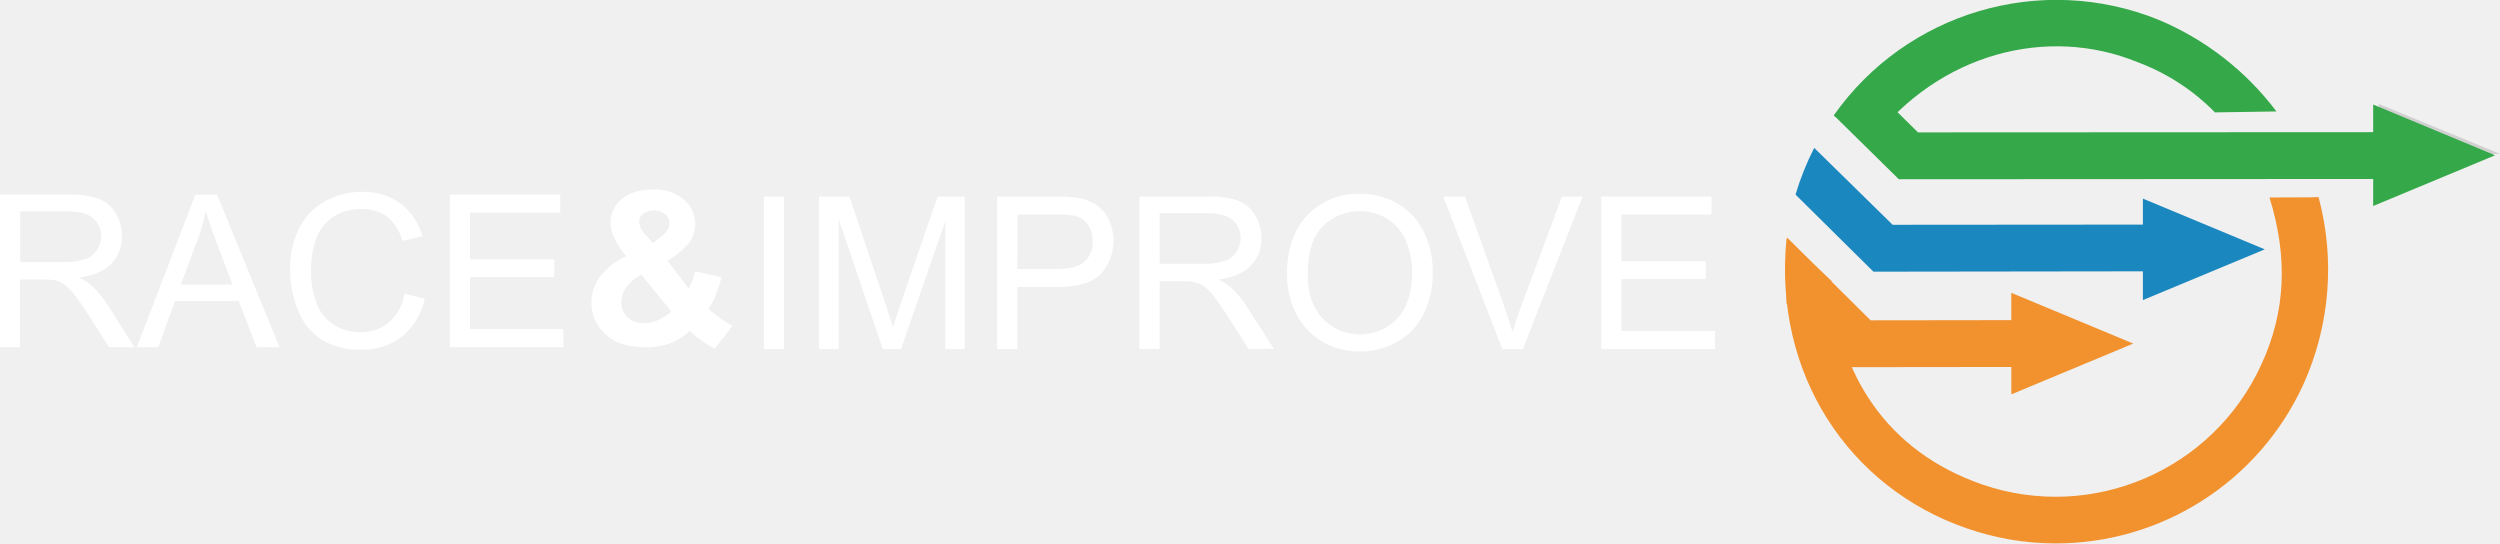
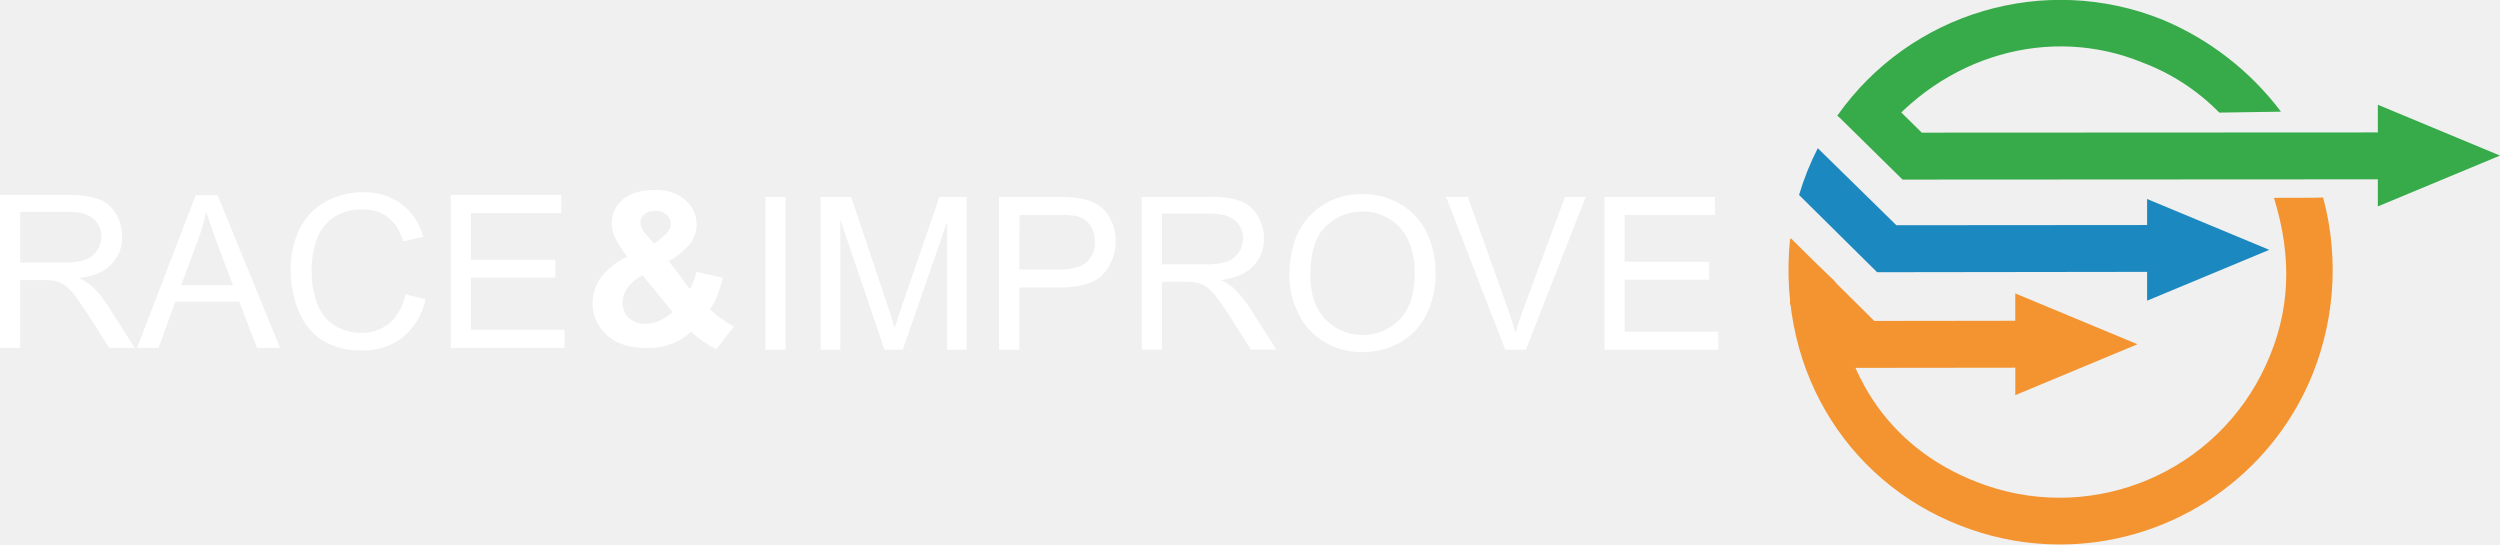
- <svg xmlns="http://www.w3.org/2000/svg" id="Layer_1" data-name="Layer 1" viewBox="0 0 535.19 116.29" version="1.1">
+ <svg xmlns="http://www.w3.org/2000/svg" id="Layer_1" data-name="Layer 1" viewBox="0 0 534.14 116.29" version="1.1">
  <defs id="defs12">
-     <style id="style10">.cls-1{fill:#d0d0d0;}.cls-2{fill:#f2922f;}.cls-3{fill:#35a949;}.cls-4{fill:#100c08;}.cls-5{fill:#1b87bf;}</style>
+     <style id="style10">.cls-1{fill:#f39430;}.cls-2{fill:#37ab49;}.cls-3{fill:#100c08;}.cls-4{fill:#1c88c0;}</style>
  </defs>
-   <polyline class="cls-1" points="509.41 33.11 509.23 22.25 535.18 32.93 509.41 33.65" id="polyline16" />
-   <path class="cls-2" d="M472.12,241a57.69,57.69,0,0,1-18.79-3.26c-25-8.65-41.37-32.87-38.49-62l9.63,9.09c1.29,19.69,11.68,36.42,32.25,43.55a48.42,48.42,0,0,0,59.75-25.63c5.25-11.34,5.74-23,1.76-35.81,0,0,10.25,0,10.38-.07s.11-.07.13,0A59.73,59.73,0,0,1,525.47,207,58.28,58.28,0,0,1,472.12,241Z" transform="translate(-32.39 -124.67)" id="path18" />
-   <path class="cls-3" d="M433.4,154.51l-8.47-5.11a58.33,58.33,0,0,1,69.45-20.54,61.23,61.23,0,0,1,25.35,19.67h0l-13.17.2A45.48,45.48,0,0,0,490.06,138C470.53,130,447.53,136.27,433.4,154.51Z" transform="translate(-32.39 -124.67)" id="path20" />
-   <path class="cls-4" d="M32.39,199V166.33H46.87a19.12,19.12,0,0,1,6.63.88,7.19,7.19,0,0,1,3.63,3.1,9.26,9.26,0,0,1,1.36,4.93,8.2,8.2,0,0,1-2.25,5.85q-2.25,2.39-6.94,3a11,11,0,0,1,2.6,1.63,22.24,22.24,0,0,1,3.59,4.34L61.16,199H55.73l-4.32-6.79q-1.89-2.94-3.12-4.5a9.84,9.84,0,0,0-2.19-2.18,6.57,6.57,0,0,0-2-.87,13.49,13.49,0,0,0-2.41-.15h-5V199Zm4.32-18.23H46a13.85,13.85,0,0,0,4.63-.62,4.9,4.9,0,0,0,2.54-2,5.28,5.28,0,0,0,.87-2.92,4.85,4.85,0,0,0-1.68-3.81c-1.12-1-2.89-1.49-5.31-1.49H36.71Z" transform="translate(-32.39 -124.67)" id="path22" style="fill:#ffffff;fill-opacity:1" />
-   <path class="cls-4" d="M61.68,199l12.53-32.64h4.66L92.23,199H87.31l-3.81-9.88H69.85L66.26,199Zm9.42-13.4H82.16l-3.4-9c-1-2.75-1.82-5-2.32-6.77A41.72,41.72,0,0,1,74.68,176Z" transform="translate(-32.39 -124.67)" id="path24" style="fill:#ffffff;fill-opacity:1" />
-   <path class="cls-4" d="M119,187.53l4.32,1.09a14.5,14.5,0,0,1-4.89,8.12,13.47,13.47,0,0,1-8.62,2.79,15.56,15.56,0,0,1-8.59-2.15,13.45,13.45,0,0,1-5-6.22,22.26,22.26,0,0,1-1.73-8.76,19.22,19.22,0,0,1,1.95-8.89,13.34,13.34,0,0,1,5.55-5.77,16.2,16.2,0,0,1,7.91-2,13.34,13.34,0,0,1,8.24,2.5,13,13,0,0,1,4.66,7l-4.26,1a10.09,10.09,0,0,0-3.29-5.19,8.81,8.81,0,0,0-5.44-1.62,10.58,10.58,0,0,0-6.29,1.8,9.54,9.54,0,0,0-3.55,4.84,19.61,19.61,0,0,0-1,6.27,19.88,19.88,0,0,0,1.21,7.27,9.08,9.08,0,0,0,3.77,4.65,10.64,10.64,0,0,0,5.55,1.53,9.28,9.28,0,0,0,6.15-2.09A10.75,10.75,0,0,0,119,187.53Z" transform="translate(-32.39 -124.67)" id="path26" style="fill:#ffffff;fill-opacity:1" />
-   <path class="cls-4" d="M128.7,199V166.33h23.61v3.85H133v10h18.06V184H133v11.11h20V199Z" transform="translate(-32.39 -124.67)" id="path28" style="fill:#ffffff;fill-opacity:1" />
-   <path class="cls-4" d="M189.19,194.45l-3.78,4.84a22.23,22.23,0,0,1-5.35-3.75,13.26,13.26,0,0,1-4.21,2.63,14.77,14.77,0,0,1-5.3.85q-6.09,0-9.17-3.43a8.85,8.85,0,0,1-2.38-6.1,9.2,9.2,0,0,1,1.87-5.65,15.21,15.21,0,0,1,5.59-4.35,17.22,17.22,0,0,1-2.52-3.78,7.85,7.85,0,0,1-.85-3.39,6.4,6.4,0,0,1,2.37-5c1.59-1.38,3.84-2.06,6.76-2.06a9.51,9.51,0,0,1,6.62,2.16,6.85,6.85,0,0,1,2.38,5.28,6.68,6.68,0,0,1-1.18,3.76,16,16,0,0,1-4.77,4l4.55,6a15.68,15.68,0,0,0,1.38-3.72l5.65,1.29a33.27,33.27,0,0,1-1.47,4.4,11.94,11.94,0,0,1-1.33,2.33,26.76,26.76,0,0,0,2.7,2.15A20,20,0,0,0,189.19,194.45ZM169.71,183.5a8.43,8.43,0,0,0-3.23,2.63,5.45,5.45,0,0,0-1.07,3.14,4.38,4.38,0,0,0,1.32,3.3,4.93,4.93,0,0,0,3.56,1.28,7,7,0,0,0,2.82-.58,12.11,12.11,0,0,0,3-1.91Zm2.45-6.79,1.69-1.3c1.25-1,1.87-1.92,1.87-2.87a2.72,2.72,0,0,0-.9-2,4,4,0,0,0-4.78-.1,2.28,2.28,0,0,0-.85,1.73,4.71,4.71,0,0,0,1.43,2.8Z" transform="translate(-32.39 -124.67)" id="path30" style="fill:#ffffff;fill-opacity:1" />
-   <path class="cls-4" d="M195.92,199.39V166.74h4.32v32.65Z" transform="translate(-32.39 -124.67)" id="path32" style="fill:#ffffff;fill-opacity:1" />
-   <path class="cls-4" d="M207.73,199.39V166.74h6.5L222,189.86q1.06,3.22,1.55,4.83c.37-1.19,1-2.93,1.74-5.24l7.82-22.71h5.81v32.65h-4.17V172.06l-9.48,27.33h-3.9l-9.44-27.79v27.79Z" transform="translate(-32.39 -124.67)" id="path34" style="fill:#ffffff;fill-opacity:1" />
-   <path class="cls-4" d="M245.85,199.39V166.74h12.31a30.66,30.66,0,0,1,5,.31,9.87,9.87,0,0,1,4,1.53,8,8,0,0,1,2.62,3.15,10.63,10.63,0,0,1-1.66,11.5q-2.65,2.88-9.58,2.88h-8.37v13.28Zm4.32-17.13h8.44q4.18,0,5.94-1.56a5.52,5.52,0,0,0,1.76-4.38,5.89,5.89,0,0,0-1-3.51,4.85,4.85,0,0,0-2.73-1.93,18.65,18.65,0,0,0-4-.29h-8.35Z" transform="translate(-32.39 -124.67)" id="path36" style="fill:#ffffff;fill-opacity:1" />
-   <path class="cls-4" d="M276.33,199.39V166.74h14.48a19.47,19.47,0,0,1,6.64.88,7.23,7.23,0,0,1,3.62,3.11,9.2,9.2,0,0,1,1.36,4.92,8.23,8.23,0,0,1-2.25,5.86q-2.25,2.37-6.94,3a11.3,11.3,0,0,1,2.6,1.63,22.85,22.85,0,0,1,3.59,4.34l5.68,8.89h-5.44l-4.32-6.79c-1.26-2-2.3-3.46-3.11-4.5a9.63,9.63,0,0,0-2.2-2.18,6.23,6.23,0,0,0-2-.87,12.34,12.34,0,0,0-2.4-.16h-5v14.5Zm4.32-18.24h9.29a13.88,13.88,0,0,0,4.63-.61,5,5,0,0,0,2.54-2,5.31,5.31,0,0,0,.87-2.93,4.87,4.87,0,0,0-1.68-3.81q-1.68-1.49-5.31-1.49H280.65Z" transform="translate(-32.39 -124.67)" id="path38" style="fill:#ffffff;fill-opacity:1" />
-   <path class="cls-4" d="M307.89,183.49q0-8.13,4.36-12.73a14.87,14.87,0,0,1,11.27-4.6,15.62,15.62,0,0,1,8.15,2.16,14.12,14.12,0,0,1,5.54,6,19.51,19.51,0,0,1,1.9,8.76,19.28,19.28,0,0,1-2,8.88,13.66,13.66,0,0,1-5.68,5.94,16.28,16.28,0,0,1-7.93,2,15.48,15.48,0,0,1-8.24-2.22,14.37,14.37,0,0,1-5.5-6.08A18.4,18.4,0,0,1,307.89,183.49Zm4.45.06q0,5.91,3.18,9.3a11.07,11.07,0,0,0,16,0q3.15-3.44,3.15-9.73a16.68,16.68,0,0,0-1.35-7,10.36,10.36,0,0,0-3.94-4.61,10.7,10.7,0,0,0-5.83-1.64,11,11,0,0,0-7.89,3.15Q312.35,176.18,312.34,183.55Z" transform="translate(-32.39 -124.67)" id="path40" style="fill:#ffffff;fill-opacity:1" />
-   <path class="cls-4" d="M354,199.39l-12.65-32.65H346l8.48,23.72q1,2.85,1.71,5.34.76-2.67,1.76-5.34l8.82-23.72h4.41l-12.78,32.65Z" transform="translate(-32.39 -124.67)" id="path42" style="fill:#ffffff;fill-opacity:1" />
-   <path class="cls-4" d="M375.19,199.39V166.74h23.6v3.85H379.51v10h18.05v3.83H379.51v11.11h20v3.86Z" transform="translate(-32.39 -124.67)" id="path44" style="fill:#ffffff;fill-opacity:1" />
-   <polygon class="cls-3" points="534.14 33.24 508.04 22.38 508.04 44.1 534.14 33.24" id="polygon46" />
-   <polygon class="cls-5" points="484.84 53.38 458.74 42.52 458.74 64.24 484.84 53.38" id="polygon48" />
-   <polygon class="cls-2" points="456.68 73.55 430.57 62.69 430.58 84.42 456.68 73.55" id="polygon50" />
-   <polygon class="cls-3" points="406.49 38.37 392.65 24.75 399.69 17.6 410.6 28.34 514.93 28.29 514.94 38.31 406.49 38.37" id="polygon52" />
-   <path class="cls-5" d="M433.45,182.83l-16.68-16.5a58.67,58.67,0,0,1,4-10l16.79,16.46,64.55-.05v10Z" transform="translate(-32.39 -124.67)" id="path54" />
-   <polygon class="cls-2" points="396.35 78.6 382.45 64.97 382.56 50.84 400.45 68.57 439.27 68.52 439.28 78.55 396.35 78.6" id="polygon56" />
+   <path class="cls-1" d="M472.12,241a57.69,57.69,0,0,1-18.79-3.26c-25-8.65-41.37-32.87-38.49-62l9.63,9.09c1.29,19.69,11.68,36.42,32.25,43.55a48.42,48.42,0,0,0,59.75-25.63c5.25-11.34,5.74-23,1.76-35.81,0,0,10.25,0,10.38-.07s.11-.07.13,0A59.73,59.73,0,0,1,525.47,207,58.28,58.28,0,0,1,472.12,241Z" transform="translate(-32.39 -124.67)" id="path16" />
+   <path class="cls-2" d="M433.4,154.51l-8.47-5.11a58.33,58.33,0,0,1,69.45-20.54,61.23,61.23,0,0,1,25.35,19.67h0l-13.17.2A45.48,45.48,0,0,0,490.06,138C470.53,130,447.53,136.27,433.4,154.51Z" transform="translate(-32.39 -124.67)" id="path18" />
+   <path class="cls-3" d="M32.39,199V166.33H46.87a19.12,19.12,0,0,1,6.63.88,7.19,7.19,0,0,1,3.63,3.1,9.26,9.26,0,0,1,1.36,4.93,8.2,8.2,0,0,1-2.25,5.85q-2.25,2.39-6.94,3a11,11,0,0,1,2.6,1.63,22.24,22.24,0,0,1,3.59,4.34L61.16,199H55.73l-4.32-6.79q-1.89-2.94-3.12-4.5a9.84,9.84,0,0,0-2.19-2.18,6.57,6.57,0,0,0-2-.87,13.49,13.49,0,0,0-2.41-.15h-5V199Zm4.32-18.23H46a13.85,13.85,0,0,0,4.63-.62,4.9,4.9,0,0,0,2.54-2,5.28,5.28,0,0,0,.87-2.92,4.85,4.85,0,0,0-1.68-3.81c-1.12-1-2.89-1.49-5.31-1.49H36.71Z" transform="translate(-32.39 -124.67)" id="path20" style="fill:#ffffff;fill-opacity:1" />
+   <path class="cls-3" d="M61.68,199l12.53-32.64h4.66L92.23,199H87.31l-3.81-9.88H69.85L66.26,199Zm9.42-13.4H82.16l-3.4-9c-1-2.75-1.82-5-2.32-6.77A41.72,41.72,0,0,1,74.68,176Z" transform="translate(-32.39 -124.67)" id="path22" style="fill:#ffffff;fill-opacity:1" />
+   <path class="cls-3" d="M119,187.53l4.32,1.09a14.5,14.5,0,0,1-4.89,8.12,13.47,13.47,0,0,1-8.62,2.79,15.56,15.56,0,0,1-8.59-2.15,13.45,13.45,0,0,1-5-6.22,22.26,22.26,0,0,1-1.73-8.76,19.22,19.22,0,0,1,1.95-8.89,13.34,13.34,0,0,1,5.55-5.77,16.2,16.2,0,0,1,7.91-2,13.34,13.34,0,0,1,8.24,2.5,13,13,0,0,1,4.66,7l-4.26,1a10.09,10.09,0,0,0-3.29-5.19,8.81,8.81,0,0,0-5.44-1.62,10.58,10.58,0,0,0-6.29,1.8,9.54,9.54,0,0,0-3.55,4.84,19.61,19.61,0,0,0-1,6.27,19.88,19.88,0,0,0,1.21,7.27,9.08,9.08,0,0,0,3.77,4.65,10.64,10.64,0,0,0,5.55,1.53,9.28,9.28,0,0,0,6.15-2.09A10.75,10.75,0,0,0,119,187.53Z" transform="translate(-32.39 -124.67)" id="path24" style="fill:#ffffff;fill-opacity:1" />
+   <path class="cls-3" d="M128.7,199V166.33h23.61v3.85H133v10h18.06V184H133v11.11h20V199Z" transform="translate(-32.39 -124.67)" id="path26" style="fill:#ffffff;fill-opacity:1" />
+   <path class="cls-3" d="M189.19,194.45l-3.78,4.84a22.23,22.23,0,0,1-5.35-3.75,13.26,13.26,0,0,1-4.21,2.63,14.77,14.77,0,0,1-5.3.85q-6.09,0-9.17-3.43a8.85,8.85,0,0,1-2.38-6.1,9.2,9.2,0,0,1,1.87-5.65,15.21,15.21,0,0,1,5.59-4.35,17.22,17.22,0,0,1-2.52-3.78,7.85,7.85,0,0,1-.85-3.39,6.4,6.4,0,0,1,2.37-5c1.59-1.38,3.84-2.06,6.76-2.06a9.51,9.51,0,0,1,6.62,2.16,6.85,6.85,0,0,1,2.38,5.28,6.68,6.68,0,0,1-1.18,3.76,16,16,0,0,1-4.77,4l4.55,6a15.68,15.68,0,0,0,1.38-3.72l5.65,1.29a33.27,33.27,0,0,1-1.47,4.4,11.94,11.94,0,0,1-1.33,2.33,26.76,26.76,0,0,0,2.7,2.15A20,20,0,0,0,189.19,194.45ZM169.71,183.5a8.43,8.43,0,0,0-3.23,2.63,5.45,5.45,0,0,0-1.07,3.14,4.38,4.38,0,0,0,1.32,3.3,4.93,4.93,0,0,0,3.56,1.28,7,7,0,0,0,2.82-.58,12.11,12.11,0,0,0,3-1.91Zm2.45-6.79,1.69-1.3c1.25-1,1.87-1.92,1.87-2.87a2.72,2.72,0,0,0-.9-2,4,4,0,0,0-4.78-.1,2.28,2.28,0,0,0-.85,1.73,4.71,4.71,0,0,0,1.43,2.8Z" transform="translate(-32.39 -124.67)" id="path28" style="fill:#ffffff;fill-opacity:1" />
+   <path class="cls-3" d="M195.92,199.39V166.74h4.32v32.65Z" transform="translate(-32.39 -124.67)" id="path30" style="fill:#ffffff;fill-opacity:1" />
+   <path class="cls-3" d="M207.73,199.39V166.74h6.5L222,189.86q1.06,3.22,1.55,4.83c.37-1.19,1-2.93,1.74-5.24l7.82-22.71h5.81v32.65h-4.17V172.06l-9.48,27.33h-3.9l-9.44-27.79v27.79Z" transform="translate(-32.39 -124.67)" id="path32" style="fill:#ffffff;fill-opacity:1" />
+   <path class="cls-3" d="M245.85,199.39V166.74h12.31a30.66,30.66,0,0,1,5,.31,9.87,9.87,0,0,1,4,1.53,8,8,0,0,1,2.62,3.15,10.63,10.63,0,0,1-1.66,11.5q-2.65,2.88-9.58,2.88h-8.37v13.28Zm4.32-17.13h8.44q4.18,0,5.94-1.56a5.52,5.52,0,0,0,1.76-4.38,5.89,5.89,0,0,0-1-3.51,4.85,4.85,0,0,0-2.73-1.93,18.65,18.65,0,0,0-4-.29h-8.35Z" transform="translate(-32.39 -124.67)" id="path34" style="fill:#ffffff;fill-opacity:1" />
+   <path class="cls-3" d="M276.33,199.39V166.74h14.48a19.47,19.47,0,0,1,6.64.88,7.23,7.23,0,0,1,3.62,3.11,9.2,9.2,0,0,1,1.36,4.92,8.23,8.23,0,0,1-2.25,5.86q-2.25,2.37-6.94,3a11.3,11.3,0,0,1,2.6,1.63,22.85,22.85,0,0,1,3.59,4.34l5.68,8.89h-5.44l-4.32-6.79c-1.26-2-2.3-3.46-3.11-4.5a9.63,9.63,0,0,0-2.2-2.18,6.23,6.23,0,0,0-2-.87,12.34,12.34,0,0,0-2.4-.16h-5v14.5Zm4.32-18.24h9.29a13.88,13.88,0,0,0,4.63-.61,5,5,0,0,0,2.54-2,5.31,5.31,0,0,0,.87-2.93,4.87,4.87,0,0,0-1.68-3.81q-1.68-1.49-5.31-1.49H280.65Z" transform="translate(-32.39 -124.67)" id="path36" style="fill:#ffffff;fill-opacity:1" />
+   <path class="cls-3" d="M307.89,183.49q0-8.13,4.36-12.73a14.87,14.87,0,0,1,11.27-4.6,15.62,15.62,0,0,1,8.15,2.16,14.12,14.12,0,0,1,5.54,6,19.51,19.51,0,0,1,1.9,8.76,19.28,19.28,0,0,1-2,8.88,13.66,13.66,0,0,1-5.68,5.94,16.28,16.28,0,0,1-7.93,2,15.48,15.48,0,0,1-8.24-2.22,14.37,14.37,0,0,1-5.5-6.08A18.4,18.4,0,0,1,307.89,183.49Zm4.45.06q0,5.91,3.18,9.3a11.07,11.07,0,0,0,16,0q3.15-3.44,3.15-9.73a16.68,16.68,0,0,0-1.35-7,10.36,10.36,0,0,0-3.94-4.61,10.7,10.7,0,0,0-5.83-1.64,11,11,0,0,0-7.89,3.15Q312.35,176.18,312.34,183.55Z" transform="translate(-32.39 -124.67)" id="path38" style="fill:#ffffff;fill-opacity:1" />
+   <path class="cls-3" d="M354,199.39l-12.65-32.65H346l8.48,23.72q1,2.85,1.71,5.34.76-2.67,1.76-5.34l8.82-23.72h4.41l-12.78,32.65Z" transform="translate(-32.39 -124.67)" id="path40" style="fill:#ffffff;fill-opacity:1" />
+   <path class="cls-3" d="M375.19,199.39V166.74h23.6v3.85H379.51v10h18.05v3.83H379.51v11.11h20v3.86Z" transform="translate(-32.39 -124.67)" id="path42" style="fill:#ffffff;fill-opacity:1" />
+   <polygon class="cls-2" points="534.14 33.24 508.04 22.38 508.04 44.1 534.14 33.24" id="polygon44" />
+   <polygon class="cls-4" points="484.84 53.38 458.74 42.52 458.74 64.24 484.84 53.38" id="polygon46" />
+   <polygon class="cls-1" points="456.68 73.55 430.57 62.69 430.58 84.42 456.68 73.55" id="polygon48" />
+   <polygon class="cls-2" points="406.49 38.37 392.65 24.75 399.69 17.6 410.6 28.34 514.93 28.29 514.94 38.31 406.49 38.37" id="polygon50" />
+   <path class="cls-4" d="M433.45,182.83l-16.68-16.5a58.67,58.67,0,0,1,4-10l16.79,16.46,64.55-.05v10Z" transform="translate(-32.39 -124.67)" id="path52" />
+   <polygon class="cls-1" points="396.35 78.6 382.45 64.97 382.56 50.84 400.45 68.57 439.27 68.52 439.28 78.55 396.35 78.6" id="polygon54" />
</svg>
